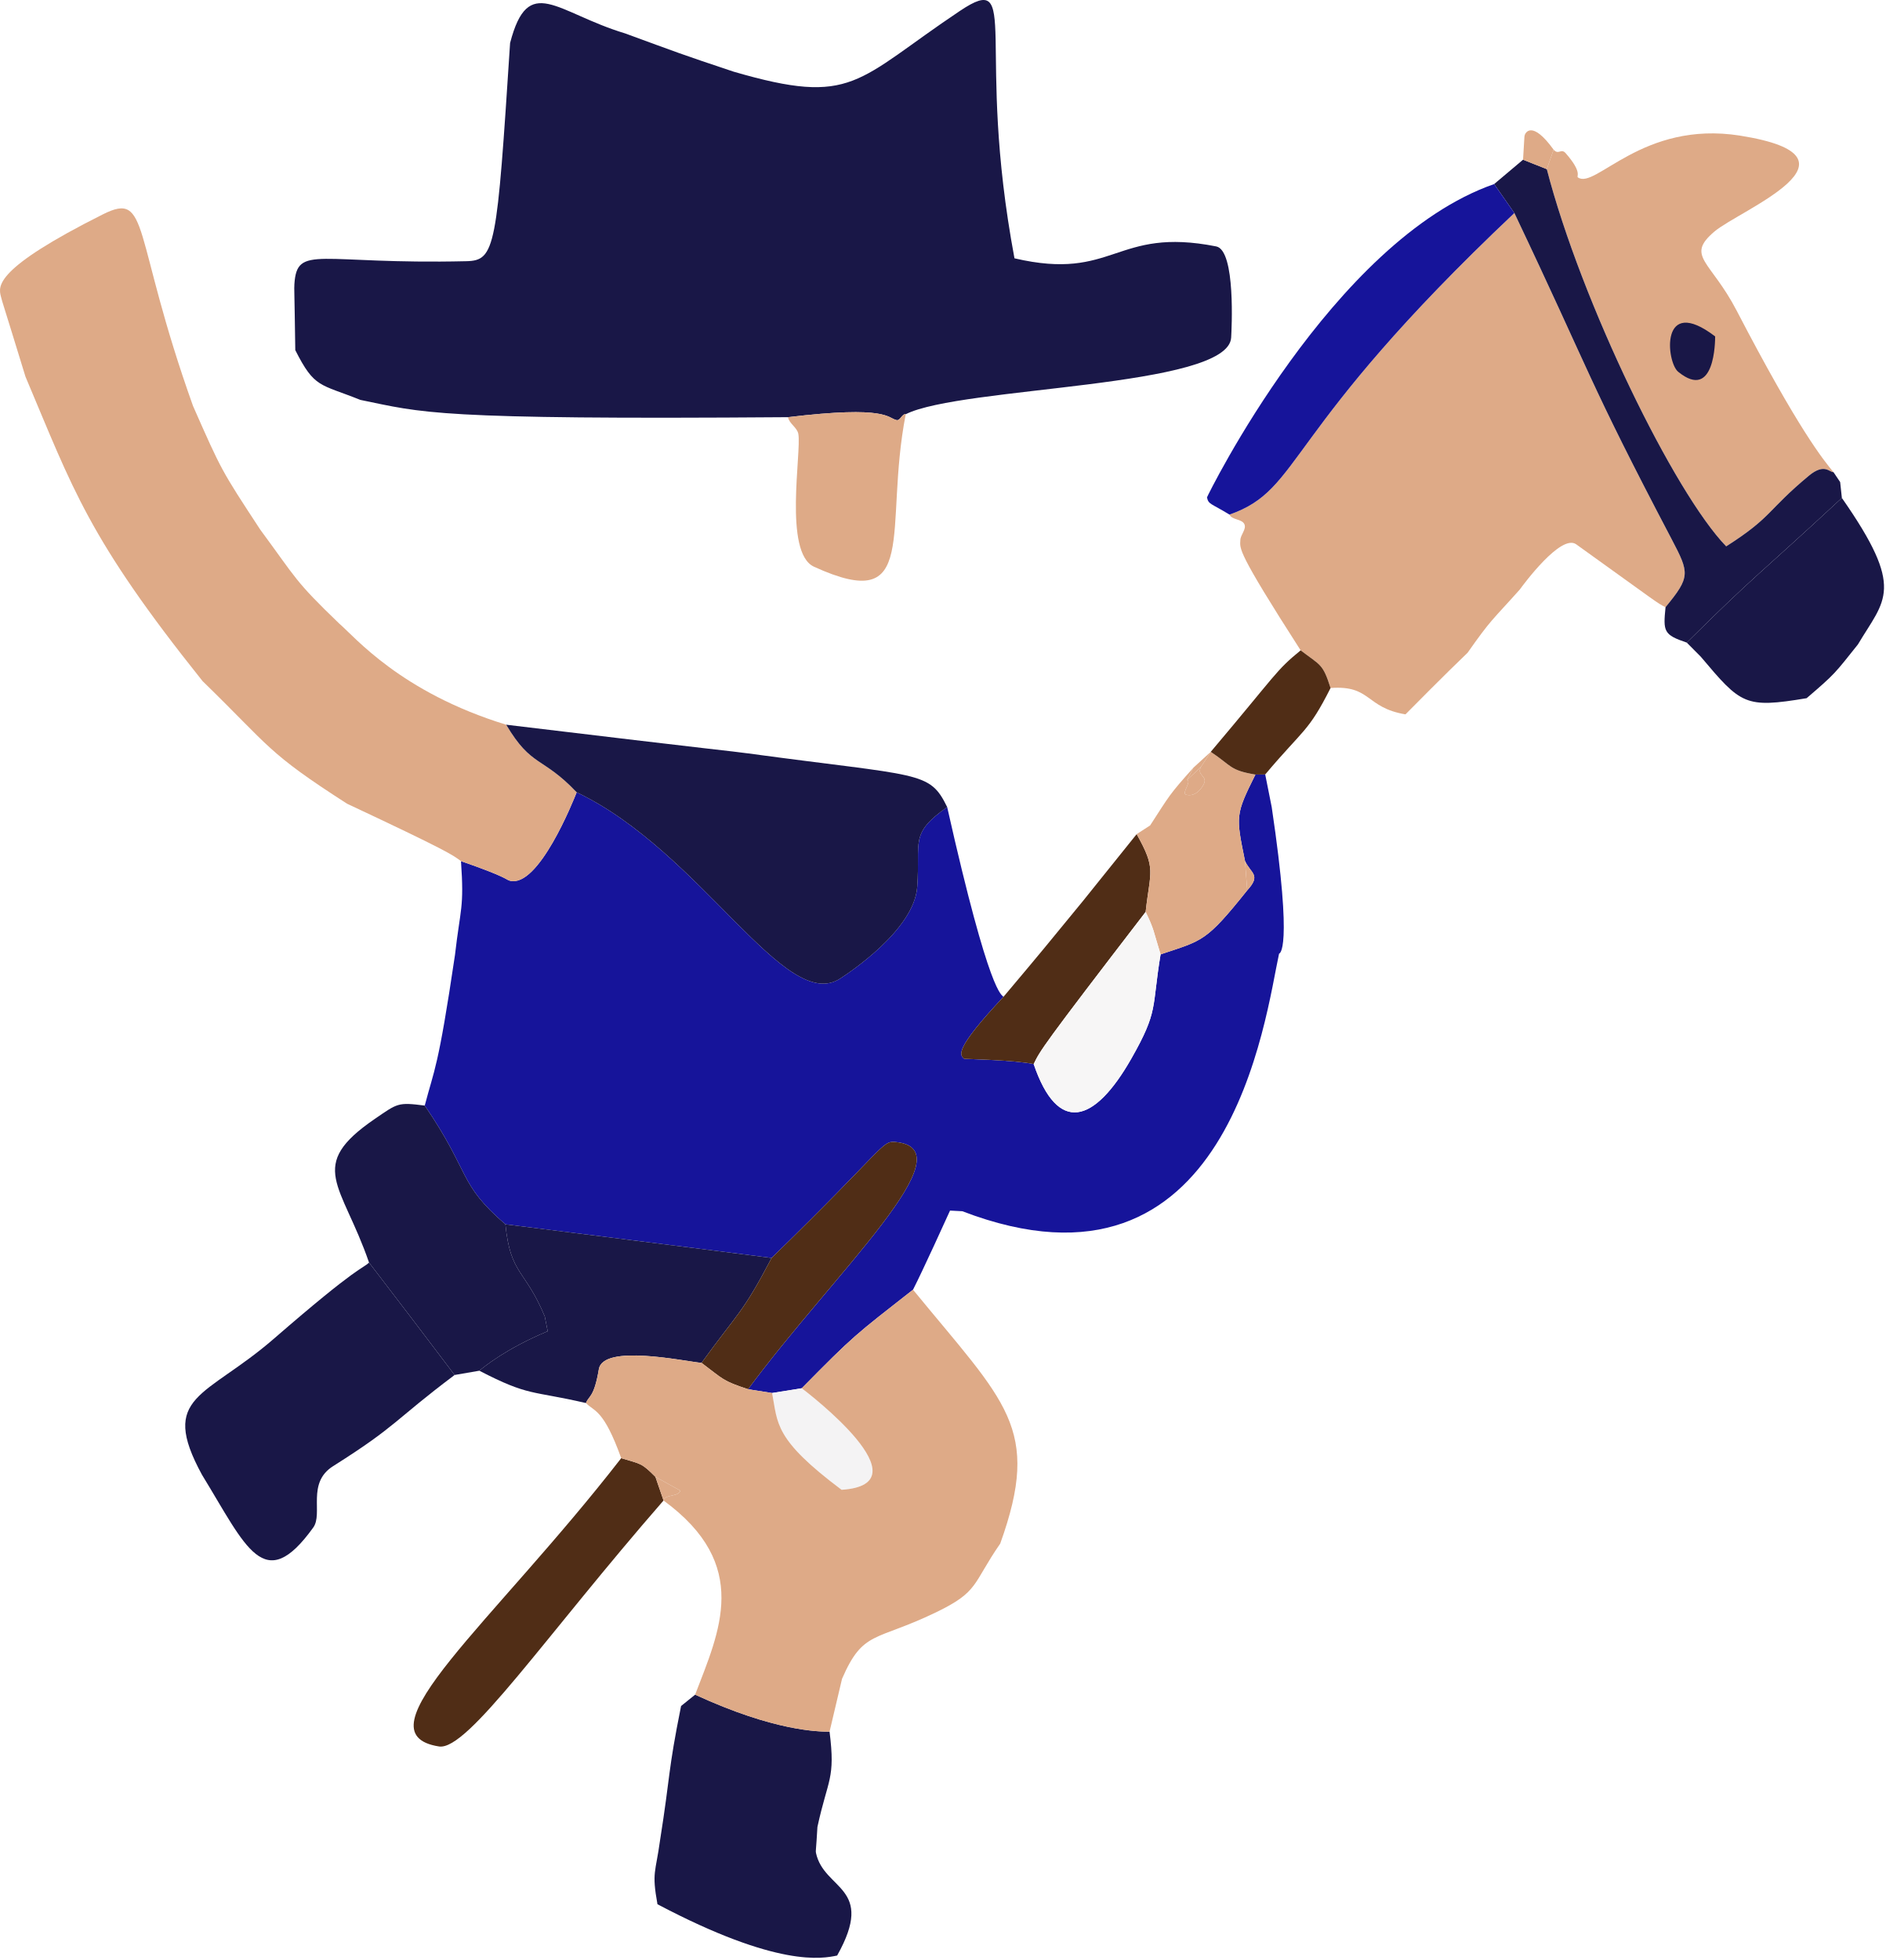
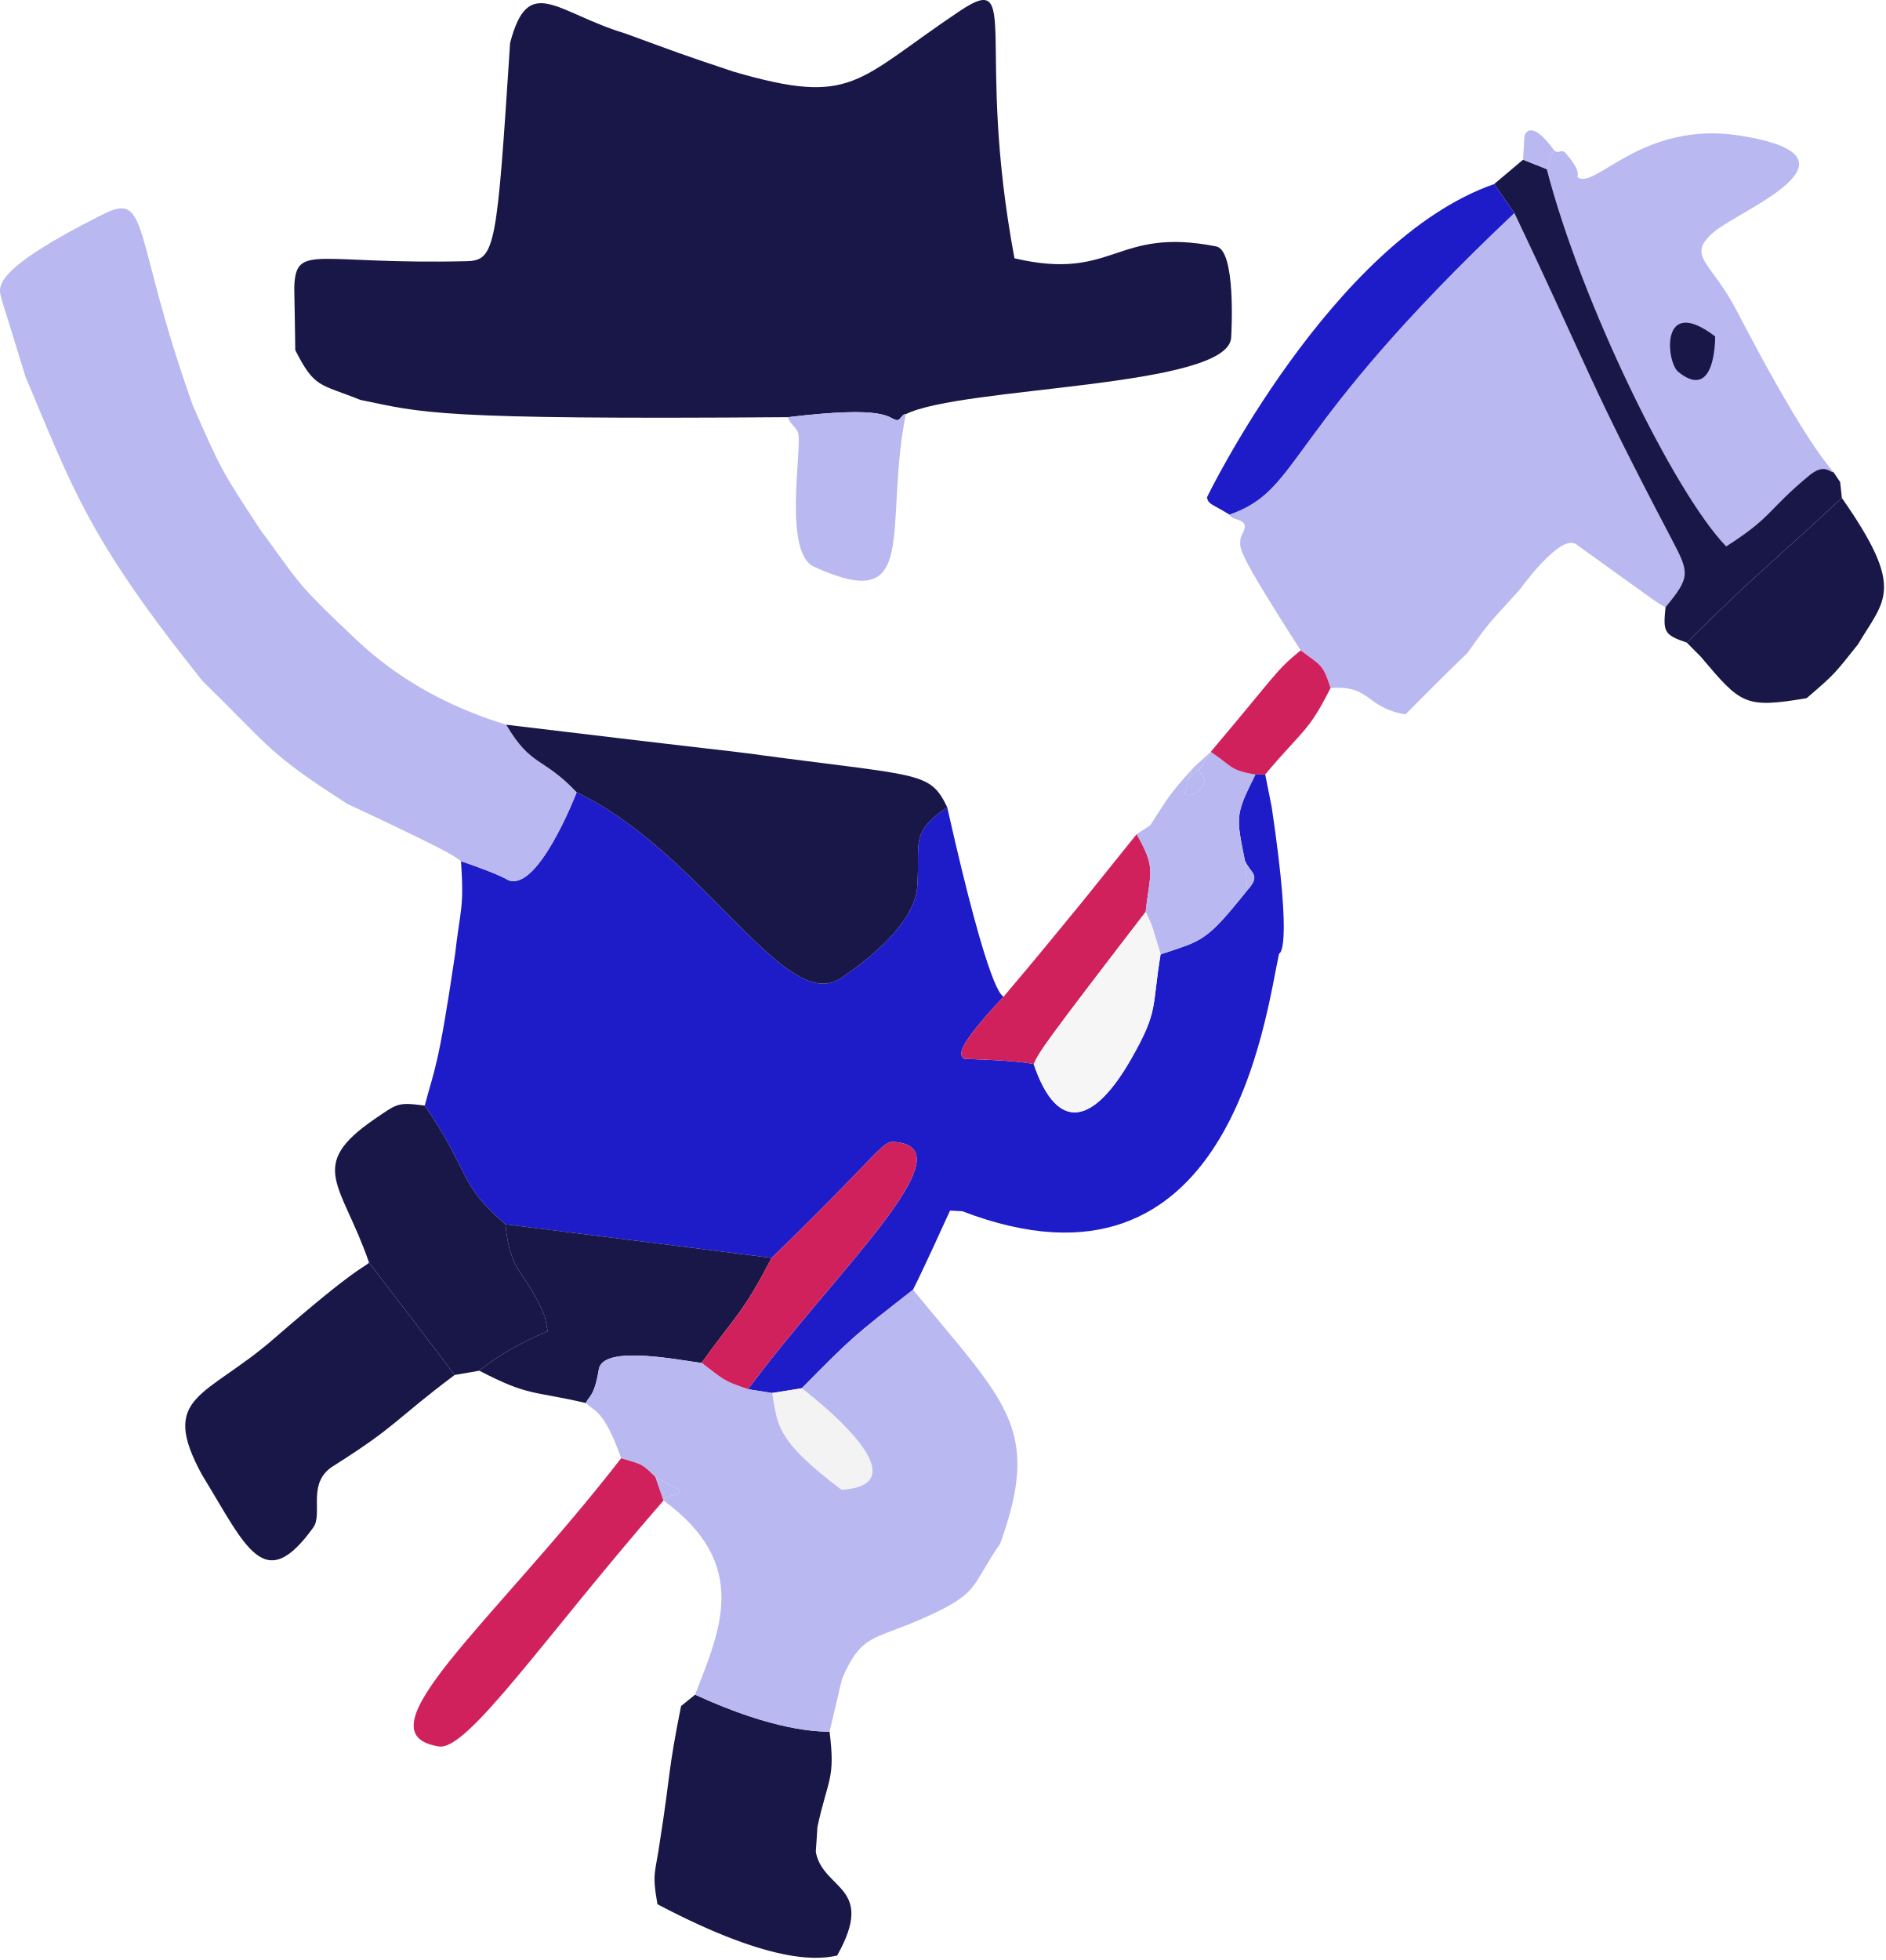
<svg xmlns="http://www.w3.org/2000/svg" width="100%" height="100%" viewBox="0 0 2242 2330" version="1.1" xml:space="preserve" style="fill-rule:evenodd;clip-rule:evenodd;stroke-linejoin:round;stroke-miterlimit:2;" id="svg1">
  <defs id="defs1" />
  <g id="layer1">
-     <g id="g8" style="fill:#16149a;fill-opacity:1">
-       <path id="path8" d="M1492.646,920.796l11.654,-0.142c2.567,12.917 5.133,25.833 7.717,38.763c25.975,174.458 8.787,173.996 8.754,174.267c-16.358,74.129 -57.867,428.375 -376.583,306.2c-4.879,-0.254 -9.758,-0.508 -14.638,-0.767c-3.429,7.558 -32.575,71.804 -44.008,94.046c-70.175,54.979 -69.667,53.704 -132.283,117.15c-11.75,1.883 -23.521,3.779 -35.271,5.662c-9.533,-1.5 -19.054,-2.996 -28.575,-4.496c102.354,-138.517 263.546,-286.075 174.887,-293.921c-16.042,-1.404 -12.104,6.808 -146.875,137.862c-45.333,-5.963 -291.196,-36.8 -316.517,-39.992c-56.733,-48.792 -40.675,-60.208 -95.896,-141.15c11.467,-44.008 15.692,-42.35 35.925,-178.925c6.475,-56.417 11.067,-55.25 7.158,-111.65c55.346,19.167 53.163,21.942 57.979,23.25c34.092,9.279 75.675,-95.275 79.567,-105.079c148.179,70.513 247.983,264.2 313.392,221.338c9.521,-6.233 87.829,-57.546 91.525,-108.892c3.921,-54.246 -9.55,-63.05 35.604,-94.892c51.075,227.125 65.087,222.517 66.908,225.596c-59.413,63.367 -52.013,69.329 -46.575,73.7c0.175,0.142 61.325,1.546 82.5,6.204c28.638,84.033 72.154,70.688 116.033,-6.312c32.688,-57.371 24.188,-59.813 34.858,-124.054c50.196,-16.904 53.529,-14.271 103.025,-76.154c16.983,-18.575 4.179,-19.946 -2.663,-34.983c-10.842,-53.417 -11.529,-54.646 12.392,-102.625l0.004,-0.004Z" style="fill:#16149a;fill-rule:nonzero;fill-opacity:1" />
+     <g id="g8" style="fill:#1e1cc8;fill-opacity:1">
+       <path id="path8" d="M1492.646,920.796l11.654,-0.142c2.567,12.917 5.133,25.833 7.717,38.763c25.975,174.458 8.787,173.996 8.754,174.267c-16.358,74.129 -57.867,428.375 -376.583,306.2c-4.879,-0.254 -9.758,-0.508 -14.638,-0.767c-3.429,7.558 -32.575,71.804 -44.008,94.046c-70.175,54.979 -69.667,53.704 -132.283,117.15c-11.75,1.883 -23.521,3.779 -35.271,5.662c-9.533,-1.5 -19.054,-2.996 -28.575,-4.496c102.354,-138.517 263.546,-286.075 174.887,-293.921c-16.042,-1.404 -12.104,6.808 -146.875,137.862c-45.333,-5.963 -291.196,-36.8 -316.517,-39.992c-56.733,-48.792 -40.675,-60.208 -95.896,-141.15c11.467,-44.008 15.692,-42.35 35.925,-178.925c6.475,-56.417 11.067,-55.25 7.158,-111.65c55.346,19.167 53.163,21.942 57.979,23.25c34.092,9.279 75.675,-95.275 79.567,-105.079c148.179,70.513 247.983,264.2 313.392,221.338c9.521,-6.233 87.829,-57.546 91.525,-108.892c3.921,-54.246 -9.55,-63.05 35.604,-94.892c51.075,227.125 65.087,222.517 66.908,225.596c-59.413,63.367 -52.013,69.329 -46.575,73.7c0.175,0.142 61.325,1.546 82.5,6.204c28.638,84.033 72.154,70.688 116.033,-6.312c32.688,-57.371 24.188,-59.813 34.858,-124.054c50.196,-16.904 53.529,-14.271 103.025,-76.154c16.983,-18.575 4.179,-19.946 -2.663,-34.983c-10.842,-53.417 -11.529,-54.646 12.392,-102.625l0.004,-0.004Z" style="fill:#1e1cc8;fill-rule:nonzero;fill-opacity:1" />
    </g>
    <g id="g9" style="fill:#191747;fill-opacity:1">
      <path id="path9" d="M743.338,39.746c64.896,23.758 63.542,23.646 128.775,45.412c142.921,41.633 145.008,10.875 269.175,-72.171c74.05,-49.525 17.587,41.329 64.883,294.083c119.112,27.842 119.4,-37.967 239.867,-14.129c23.425,4.642 18.258,99.579 17.779,108.35c-3.271,59.988 -320.713,57.929 -386.917,91.096c-4.192,-0.846 -6.588,7.863 -10.779,7.017c-11.146,-2.25 -9.646,-17.796 -129.254,-3.475c-423.592,3.175 -433.733,-5.342 -508.354,-20.521c-48.425,-19.471 -54.392,-13.617 -77.429,-59.188c-0.987,-72.55 -1.467,-72.104 -1.067,-78.354c3.108,-48.042 28.671,-23.262 204.5,-27.363c34.667,-0.812 36.162,-15.867 51.967,-259.383c21.75,-83.504 54.692,-36.163 136.858,-11.371l-0.004,-0.004Z" style="fill:#191747;fill-rule:nonzero;fill-opacity:1" />
    </g>
-     <g id="g12" style="fill:#deaa87;fill-opacity:1">
-       <path id="path12" d="M30.292,447.788c-27.092,-88.417 -27.363,-87.733 -29.258,-95.496c-2.983,-12.087 -8.021,-32.642 121.267,-97.475c56.271,-28.225 34.329,23.808 107.171,227.733c34.171,77.446 33.55,76.221 80.013,147.146c43.483,58.888 40.404,60.179 93.679,111.425c18.896,16.183 73.079,81.833 198.679,120.404c30.313,51.138 42.942,37.217 83.808,80.35c-3.892,9.808 -45.475,114.362 -79.567,105.079c-4.817,-1.308 -2.629,-4.083 -57.979,-23.25c-9.679,-7.333 -16.392,-12.421 -135.487,-68.279c-95.783,-61.533 -90.363,-66.554 -171.75,-145.725c-136.508,-170.696 -153.971,-228.146 -210.575,-361.912Z" style="fill:#deaa87;fill-rule:nonzero;fill-opacity:1" />
+     <g id="g12" style="fill:#b9b8f0;fill-opacity:1">
+       <path id="path12" d="M30.292,447.788c-27.092,-88.417 -27.363,-87.733 -29.258,-95.496c-2.983,-12.087 -8.021,-32.642 121.267,-97.475c56.271,-28.225 34.329,23.808 107.171,227.733c34.171,77.446 33.55,76.221 80.013,147.146c43.483,58.888 40.404,60.179 93.679,111.425c18.896,16.183 73.079,81.833 198.679,120.404c30.313,51.138 42.942,37.217 83.808,80.35c-3.892,9.808 -45.475,114.362 -79.567,105.079c-4.817,-1.308 -2.629,-4.083 -57.979,-23.25c-9.679,-7.333 -16.392,-12.421 -135.487,-68.279c-95.783,-61.533 -90.363,-66.554 -171.75,-145.725c-136.508,-170.696 -153.971,-228.146 -210.575,-361.912Z" style="fill:#b9b8f0;fill-rule:nonzero;fill-opacity:1" />
    </g>
-     <g id="g13" style="fill:#deaa87">
-       <path id="path13" d="M1800.538,253.238c92.562,194.821 86.408,196.225 187.054,387.858c21.129,40.229 22.371,44.646 -7.321,80.7c-9.996,-4.767 -9.487,-5.375 -106.179,-74.704c-18.129,-13.012 -63.062,48.204 -67.146,53.75c-33.104,37.075 -33.725,34.808 -62.013,75.104c-25.942,24.796 -68.025,67.354 -73.875,73.271c-47.933,-8.054 -40.55,-34.888 -89.071,-31.333c-9.296,-29.229 -11.833,-26.613 -35.558,-44.758c-76.283,-118.762 -72.2,-120.546 -71.692,-131.217c0.304,-6.408 7.383,-12.758 4.846,-18.654c-2.792,-6.492 -15.004,-5.021 -17.779,-11.513c87.446,-30.521 60.4,-95.671 338.729,-358.5l0.004,-0.004Z" style="fill:#deaa87;fill-rule:nonzero" />
+     <g id="g13" style="fill:#b9b8f0">
+       <path id="path13" d="M1800.538,253.238c92.562,194.821 86.408,196.225 187.054,387.858c21.129,40.229 22.371,44.646 -7.321,80.7c-9.996,-4.767 -9.487,-5.375 -106.179,-74.704c-18.129,-13.012 -63.062,48.204 -67.146,53.75c-33.104,37.075 -33.725,34.808 -62.013,75.104c-25.942,24.796 -68.025,67.354 -73.875,73.271c-47.933,-8.054 -40.55,-34.888 -89.071,-31.333c-9.296,-29.229 -11.833,-26.613 -35.558,-44.758c-76.283,-118.762 -72.2,-120.546 -71.692,-131.217c0.304,-6.408 7.383,-12.758 4.846,-18.654c-2.792,-6.492 -15.004,-5.021 -17.779,-11.513c87.446,-30.521 60.4,-95.671 338.729,-358.5l0.004,-0.004Z" style="fill:#b9b8f0;fill-rule:nonzero" />
    </g>
-     <g id="g21" style="fill:#deaa87;fill-opacity:1">
-       <path id="path21" d="M1839.075,201.067l8.1,-23.154c5.917,6.746 8.883,-2.071 14.367,4.192c20.504,23.425 12.392,27.233 14.479,28.75c20.65,14.942 76.65,-68.071 192.925,-49.604c160.283,25.467 -0.496,88.433 -30.6,114.042c-34.667,29.5 -4.433,34.458 26.483,93.967c73.892,142.171 103.679,178.192 115.096,192c-4.467,0.654 -10.492,-11.321 -29.308,4.337c-50.083,41.667 -43.15,48.808 -98.242,83.904c-61.342,-63.112 -172.146,-289.571 -213.3,-448.433Z" style="fill:#deaa87;fill-rule:nonzero;fill-opacity:1" />
+     <g id="g21" style="fill:#b9b8f0;fill-opacity:1">
+       <path id="path21" d="M1839.075,201.067l8.1,-23.154c5.917,6.746 8.883,-2.071 14.367,4.192c20.504,23.425 12.392,27.233 14.479,28.75c20.65,14.942 76.65,-68.071 192.925,-49.604c160.283,25.467 -0.496,88.433 -30.6,114.042c-34.667,29.5 -4.433,34.458 26.483,93.967c73.892,142.171 103.679,178.192 115.096,192c-4.467,0.654 -10.492,-11.321 -29.308,4.337c-50.083,41.667 -43.15,48.808 -98.242,83.904c-61.342,-63.112 -172.146,-289.571 -213.3,-448.433Z" style="fill:#b9b8f0;fill-rule:nonzero;fill-opacity:1" />
    </g>
    <g id="g23" style="fill:#191747;fill-opacity:1">
      <path id="path23" d="M601.838,861.525c264.296,31.796 264.104,30.917 287.017,34.029c206.208,27.954 216.013,20.379 237.317,63.879c-45.158,31.842 -31.683,40.646 -35.604,94.892c-3.7,51.346 -82.008,102.658 -91.525,108.892c-65.408,42.862 -165.212,-150.829 -313.392,-221.338c-40.867,-43.133 -53.496,-29.212 -83.808,-80.35l-0.004,-0.004Z" style="fill:#191747;fill-rule:nonzero;fill-opacity:1" />
    </g>
    <g id="g30" style="fill:#191747;fill-opacity:1">
      <path id="path30" d="M438.783,1500.921c51.183,66.988 50.5,65.775 101.746,133.621c-72.871,54.787 -67.942,60.112 -144.467,108.367c-31.825,20.075 -11.608,56.321 -23.617,72.983c-58.567,81.292 -79.633,23.2 -132.3,-62.729c-51.633,-94.7 4.275,-91.242 85.692,-161.896c101.062,-87.717 104.521,-82.404 112.942,-90.346l0.004,0Z" style="fill:#191747;fill-rule:nonzero;fill-opacity:1" />
    </g>
    <g id="g31" style="fill:#191747;fill-opacity:1">
      <path id="path31" d="M826.479,2014.588c94.604,43.596 146.571,43.896 159.837,43.979c7.142,56.846 -1.929,55.521 -14.417,113.246c-1.625,28.496 -2.263,28.35 -1.754,30.775c9.487,44.808 71.45,39.704 25.208,122.096c-17.396,3.621 -70.4,14.671 -213.654,-60.975c-6.937,-38.458 -2.233,-37.171 3.029,-75.675c12.758,-80.621 9.025,-80.238 25.05,-159.979c5.567,-4.479 11.129,-8.979 16.696,-13.458l0.004,-0.008Z" style="fill:#191747;fill-rule:nonzero;fill-opacity:1" />
    </g>
    <g id="g34" style="fill:#191747;fill-opacity:1">
      <path id="path34" d="M505.017,1314.279c55.221,80.938 39.163,92.354 95.896,141.15c5.963,60.4 23.392,53.129 46.817,109.562l3.446,17.554c-49.321,20.571 -75.487,42.146 -81.275,46.929c-9.792,1.692 -19.579,3.379 -29.371,5.071c-51.25,-67.846 -50.562,-66.637 -101.746,-133.621c-32.383,-94.062 -75.133,-114.729 6.904,-170.837c27.171,-18.608 27.221,-19.917 59.333,-15.8l-0.004,-0.008Z" style="fill:#191747;fill-rule:nonzero;fill-opacity:1" />
    </g>
    <g id="g35" style="fill:#191747;fill-opacity:1">
      <path id="path35" d="M600.913,1455.429c25.321,3.188 271.183,34.029 316.517,39.992c-35.271,67.146 -39.129,63.592 -83.346,124.742c-21.225,-2.042 -117.025,-22.771 -122.096,7.604c-5.675,33.867 -11.958,31.317 -15.325,40.133c-65.375,-15.163 -67.208,-7.621 -126.767,-38.429c5.788,-4.783 31.954,-26.358 81.275,-46.929c-1.15,-5.85 -2.296,-11.704 -3.446,-17.554c-23.425,-56.429 -40.854,-49.158 -46.817,-109.562l0.004,0.004Z" style="fill:#191747;fill-rule:nonzero;fill-opacity:1" />
    </g>
    <g id="g38" style="fill:#191747;fill-opacity:1">
      <path id="path38" d="M1810.854,189.854l28.225,11.208c41.154,158.863 151.958,385.321 213.3,448.433c55.092,-35.096 48.154,-42.238 98.242,-83.904c18.817,-15.658 24.842,-3.683 29.308,-4.337l7.958,11.817l2.025,18.846c-100.025,92.883 -101.379,89.646 -184.392,171.987c-27.617,-9.296 -28.158,-13.188 -25.242,-42.113c29.692,-36.054 28.446,-40.471 7.321,-80.7c-100.646,-191.633 -94.492,-193.033 -187.054,-387.858c-8.021,-11.479 -16.042,-22.946 -24.046,-34.425c34.362,-28.942 34.267,-28.846 34.362,-28.958l-0.008,0.004Z" style="fill:#191747;fill-rule:nonzero;fill-opacity:1" />
    </g>
-     <g id="g39" style="fill:#16149a;fill-opacity:1">
-       <path id="path39" d="M1776.492,218.813c8.004,11.479 16.025,22.946 24.046,34.425c-278.329,262.829 -251.283,327.983 -338.729,358.5c-22.308,-13.65 -24.954,-11.929 -26.742,-20.475c-0.129,-0.592 149.075,-305.433 341.425,-372.454l0,0.004Z" style="fill:#16149a;fill-rule:nonzero;fill-opacity:1" />
+     <g id="g39" style="fill:#1e1cc8;fill-opacity:1">
+       <path id="path39" d="M1776.492,218.813c8.004,11.479 16.025,22.946 24.046,34.425c-278.329,262.829 -251.283,327.983 -338.729,358.5c-22.308,-13.65 -24.954,-11.929 -26.742,-20.475c-0.129,-0.592 149.075,-305.433 341.425,-372.454l0,0.004Z" style="fill:#1e1cc8;fill-rule:nonzero;fill-opacity:1" />
    </g>
    <g id="g40" style="fill:#191747;fill-opacity:1">
      <path id="path40" d="M2189.908,591.921c76.171,109.083 51.058,120.292 19.088,174.171c-27.696,34.683 -26.675,34.521 -60.992,63.908c-73.492,12.279 -77.892,7.525 -125.746,-49.225l-16.742,-16.871c83.012,-82.342 84.367,-79.104 184.392,-171.988l0,0.004Z" style="fill:#191747;fill-rule:nonzero;fill-opacity:1" />
    </g>
-     <g id="g53" style="fill:#502d16">
-       <path id="path53" d="M738.604,1733.438c23.917,7.208 23.95,5.483 40.675,22.213c3.221,9.375 6.442,18.75 9.646,28.113c-140.717,161.4 -232.771,297.75 -266.958,292.392c-98.638,-15.45 63.637,-145.742 216.633,-342.717l0.004,-0Z" style="fill:#502d16;fill-rule:nonzero" />
+     <g id="g53" style="fill:#d1215d">
+       <path id="path53" d="M738.604,1733.438c23.917,7.208 23.95,5.483 40.675,22.213c3.221,9.375 6.442,18.75 9.646,28.113c-140.717,161.4 -232.771,297.75 -266.958,292.392c-98.638,-15.45 63.637,-145.742 216.633,-342.717l0.004,-0Z" style="fill:#d1215d;fill-rule:nonzero" />
    </g>
-     <g id="g65" style="fill:#502d16">
-       <path id="path65" d="M917.429,1495.421c134.771,-131.054 130.833,-139.267 146.875,-137.862c88.658,7.846 -72.538,155.404 -174.888,293.921c-30.871,-10.238 -28.783,-11.479 -55.329,-31.317c44.217,-61.15 48.075,-57.596 83.346,-124.742l-0.004,0Z" style="fill:#502d16;fill-rule:nonzero" />
+     <g id="g65" style="fill:#d1215d">
+       <path id="path65" d="M917.429,1495.421c134.771,-131.054 130.833,-139.267 146.875,-137.862c88.658,7.846 -72.538,155.404 -174.888,293.921c-30.871,-10.238 -28.783,-11.479 -55.329,-31.317c44.217,-61.15 48.075,-57.596 83.346,-124.742l-0.004,0Z" style="fill:#d1215d;fill-rule:nonzero" />
    </g>
-     <g id="g68" style="fill:#deaa87;fill-opacity:1">
-       <path id="path68" d="M936.867,495.929c119.608,-14.321 118.108,1.229 129.254,3.475c4.192,0.846 6.588,-7.863 10.779,-7.017c-26.804,137.162 17.988,239.454 -109.083,181.317c-36.517,-16.696 -14.621,-136.508 -18.642,-157.954c-1.433,-7.637 -10.875,-12.183 -12.308,-19.821Z" style="fill:#deaa87;fill-rule:nonzero;fill-opacity:1" />
+     <g id="g68" style="fill:#b9b8f0;fill-opacity:1">
+       <path id="path68" d="M936.867,495.929c119.608,-14.321 118.108,1.229 129.254,3.475c4.192,0.846 6.588,-7.863 10.779,-7.017c-26.804,137.162 17.988,239.454 -109.083,181.317c-36.517,-16.696 -14.621,-136.508 -18.642,-157.954c-1.433,-7.637 -10.875,-12.183 -12.308,-19.821Z" style="fill:#b9b8f0;fill-rule:nonzero;fill-opacity:1" />
    </g>
-     <g id="g70" style="fill:#502d16">
-       <path id="path70" d="M1351.45,991.608c23.583,41.954 16.088,43.163 10.7,92.438c-123.242,160.346 -125.329,164.7 -133.146,180.883c-21.175,-4.654 -82.325,-6.058 -82.5,-6.204c-5.438,-4.371 -12.838,-10.333 46.575,-73.7c48.154,-57.133 47.15,-56.237 94.604,-114.042c21.254,-26.471 42.512,-52.921 63.767,-79.375Z" style="fill:#502d16;fill-rule:nonzero" />
+     <g id="g70" style="fill:#d1215d">
+       <path id="path70" d="M1351.45,991.608c23.583,41.954 16.088,43.163 10.7,92.438c-123.242,160.346 -125.329,164.7 -133.146,180.883c-21.175,-4.654 -82.325,-6.058 -82.5,-6.204c-5.438,-4.371 -12.838,-10.333 46.575,-73.7c48.154,-57.133 47.15,-56.237 94.604,-114.042c21.254,-26.471 42.512,-52.921 63.767,-79.375Z" style="fill:#d1215d;fill-rule:nonzero" />
    </g>
-     <g id="g71" style="fill:#deaa87;fill-opacity:1">
-       <path id="path71" d="M1439.533,893.767c25.433,16.888 22.196,21.862 53.112,27.029c-23.917,47.979 -23.233,49.208 -12.392,102.625c0.892,11.654 1.771,23.312 2.663,34.983c-49.496,61.883 -52.829,59.254 -103.025,76.154c-9.058,-29.246 -7.35,-28.925 -17.746,-50.517c5.388,-49.271 12.883,-50.483 -10.7,-92.438l16.025,-10.362c23.408,-36.083 22.1,-35.862 51.442,-68.629l-7.508,14.654c5.629,1.546 -6.871,15.912 -1.242,17.458c12.533,3.429 19.946,-10.379 20.858,-12.088c5.692,-10.604 -8.817,-10.333 -3.029,-21.096l11.546,-17.779l-0.004,0.004Z" style="fill:#deaa87;fill-rule:nonzero;fill-opacity:1" />
+     <g id="g71" style="fill:#b9b8f0;fill-opacity:1">
+       <path id="path71" d="M1439.533,893.767c25.433,16.888 22.196,21.862 53.112,27.029c-23.917,47.979 -23.233,49.208 -12.392,102.625c0.892,11.654 1.771,23.312 2.663,34.983c-49.496,61.883 -52.829,59.254 -103.025,76.154c-9.058,-29.246 -7.35,-28.925 -17.746,-50.517c5.388,-49.271 12.883,-50.483 -10.7,-92.438l16.025,-10.362c23.408,-36.083 22.1,-35.862 51.442,-68.629l-7.508,14.654c5.629,1.546 -6.871,15.912 -1.242,17.458c12.533,3.429 19.946,-10.379 20.858,-12.088c5.692,-10.604 -8.817,-10.333 -3.029,-21.096l11.546,-17.779l-0.004,0.004Z" style="fill:#b9b8f0;fill-rule:nonzero;fill-opacity:1" />
    </g>
    <g id="g74">
      <path id="path74" d="M1362.15,1084.042c10.396,21.592 8.692,21.271 17.746,50.517c-10.667,64.246 -2.167,66.683 -34.858,124.054c-43.883,77 -87.396,90.346 -116.033,6.312c7.812,-16.183 9.904,-20.537 133.146,-180.883Z" style="fill:#f7f6f6;fill-rule:nonzero;" />
    </g>
-     <g id="g77" style="fill:#502d16">
-       <path id="path77" d="M1546.429,773.125c23.725,18.146 26.263,15.529 35.558,44.758c-26.708,52.938 -31.875,48.317 -77.688,102.767l-11.654,0.142c-30.917,-5.167 -27.683,-10.142 -53.112,-27.029c79.442,-93.933 76.762,-96.008 106.9,-120.642l-0.004,0.004Z" style="fill:#502d16;fill-rule:nonzero" />
+     <g id="g77" style="fill:#d1215d">
+       <path id="path77" d="M1546.429,773.125c23.725,18.146 26.263,15.529 35.558,44.758c-26.708,52.938 -31.875,48.317 -77.688,102.767l-11.654,0.142c-30.917,-5.167 -27.683,-10.142 -53.112,-27.029c79.442,-93.933 76.762,-96.008 106.9,-120.642l-0.004,0.004Z" style="fill:#d1215d;fill-rule:nonzero" />
    </g>
    <g id="g78">
      <path id="path78" d="M953.263,1650.312c8.246,6.3 149.171,114.088 47.358,120.721c-80.7,-60.496 -75.662,-78.788 -82.629,-115.062c11.75,-1.883 23.521,-3.779 35.271,-5.663l-0,0.004Z" style="fill:#f4f3f4;fill-rule:nonzero;" />
    </g>
    <g id="g80" style="fill:#191747;fill-opacity:1">
      <path id="path80" d="M2039.254,399.921c0,4.863 -0.142,77.717 -43.946,42.05c-14.192,-11.563 -22.021,-92.371 43.946,-42.05Z" style="fill:#191747;fill-rule:nonzero;fill-opacity:1" />
    </g>
-     <g id="g81" style="fill:#deaa87;fill-opacity:1">
-       <path id="path81" d="M1810.854,189.854c1.704,-26.567 1.421,-26.437 1.85,-28.7c0.575,-3.012 8.5,-19.183 34.475,16.758l-8.1,23.154l-28.225,-11.208l0,-0.004Z" style="fill:#deaa87;fill-rule:nonzero;fill-opacity:1" />
+     <g id="g81" style="fill:#b9b8f0;fill-opacity:1">
+       <path id="path81" d="M1810.854,189.854c1.704,-26.567 1.421,-26.437 1.85,-28.7c0.575,-3.012 8.5,-19.183 34.475,16.758l-8.1,23.154l-28.225,-11.208l0,-0.004Z" style="fill:#b9b8f0;fill-rule:nonzero;fill-opacity:1" />
    </g>
    <g id="g1">
-       <g id="g14" style="fill:#deaa87;fill-opacity:1">
-         <path id="path14" d="M1085.546,1533.163c110.358,134.817 153.221,163.904 103.692,301.817c-33.437,48.283 -24.842,56.908 -76.667,81.879c-72.171,34.792 -86.2,20.825 -111.425,78.883c-4.942,20.954 -9.888,41.888 -14.829,62.825c-13.267,-0.079 -65.233,-0.383 -159.837,-43.979c28.637,-74.992 67.337,-154.158 -37.55,-230.825c1.337,-7.592 18.546,-4.225 19.883,-11.817c0,0 -27.171,-14.987 -29.529,-16.296c-16.725,-16.725 -16.758,-15.004 -40.675,-22.213c-21.113,-58.696 -31.842,-55.058 -41.938,-65.537c3.362,-8.817 9.646,-6.267 15.325,-40.133c5.071,-30.375 100.871,-9.646 122.096,-7.604c26.55,19.838 24.458,21.079 55.329,31.317c9.521,1.5 19.037,2.996 28.575,4.496c6.967,36.275 1.929,54.567 82.629,115.063c101.812,-6.633 -39.113,-114.425 -47.358,-120.721c62.617,-63.446 62.108,-62.171 132.283,-117.15l-0.004,-0.004Z" style="fill:#deaa87;fill-rule:nonzero;fill-opacity:1" />
+       <g id="g14" style="fill:#b9b8f0;fill-opacity:1">
+         <path id="path14" d="M1085.546,1533.163c110.358,134.817 153.221,163.904 103.692,301.817c-33.437,48.283 -24.842,56.908 -76.667,81.879c-72.171,34.792 -86.2,20.825 -111.425,78.883c-4.942,20.954 -9.888,41.888 -14.829,62.825c-13.267,-0.079 -65.233,-0.383 -159.837,-43.979c28.637,-74.992 67.337,-154.158 -37.55,-230.825c1.337,-7.592 18.546,-4.225 19.883,-11.817c0,0 -27.171,-14.987 -29.529,-16.296c-16.725,-16.725 -16.758,-15.004 -40.675,-22.213c-21.113,-58.696 -31.842,-55.058 -41.938,-65.537c3.362,-8.817 9.646,-6.267 15.325,-40.133c5.071,-30.375 100.871,-9.646 122.096,-7.604c26.55,19.838 24.458,21.079 55.329,31.317c9.521,1.5 19.037,2.996 28.575,4.496c6.967,36.275 1.929,54.567 82.629,115.063c101.812,-6.633 -39.113,-114.425 -47.358,-120.721c62.617,-63.446 62.108,-62.171 132.283,-117.15l-0.004,-0.004Z" style="fill:#b9b8f0;fill-rule:nonzero;fill-opacity:1" />
      </g>
-       <g id="g84" style="fill:#deaa87;fill-opacity:1">
-         <path id="path84" d="M779.279,1755.65c2.358,1.308 29.529,16.296 29.529,16.296c-1.337,7.592 -18.546,4.225 -19.883,11.817c-3.204,-9.358 -6.425,-18.738 -9.646,-28.113Z" style="fill:#deaa87;fill-rule:nonzero;fill-opacity:1" />
+       <g id="g84" style="fill:#b9b8f0;fill-opacity:1">
+         <path id="path84" d="M779.279,1755.65c2.358,1.308 29.529,16.296 29.529,16.296c-1.337,7.592 -18.546,4.225 -19.883,11.817c-3.204,-9.358 -6.425,-18.738 -9.646,-28.113Z" style="fill:#b9b8f0;fill-rule:nonzero;fill-opacity:1" />
      </g>
    </g>
-     <g id="g86" style="fill:#deaa87;fill-opacity:1">
-       <path id="path86" d="M1427.987,911.546c-5.787,10.762 8.721,10.492 3.029,21.096c-0.908,1.704 -8.325,15.517 -20.858,12.087c-5.629,-1.546 6.871,-15.912 1.242,-17.458l16.583,-15.721l0.004,-0.004Z" style="fill:#deaa87;fill-rule:nonzero;fill-opacity:1" />
+     <g id="g86" style="fill:#b9b8f0;fill-opacity:1">
+       <path id="path86" d="M1427.987,911.546c-5.787,10.762 8.721,10.492 3.029,21.096c-0.908,1.704 -8.325,15.517 -20.858,12.087c-5.629,-1.546 6.871,-15.912 1.242,-17.458l16.583,-15.721l0.004,-0.004Z" style="fill:#b9b8f0;fill-rule:nonzero;fill-opacity:1" />
    </g>
-     <g id="g87" style="fill:#deaa87;fill-opacity:1">
-       <path id="path87" d="M1480.258,1023.417c6.842,15.038 19.646,16.408 2.663,34.983c-0.892,-11.671 -1.771,-23.329 -2.663,-34.983Z" style="fill:#deaa87;fill-rule:nonzero;fill-opacity:1" />
+     <g id="g87" style="fill:#b9b8f0;fill-opacity:1">
+       <path id="path87" d="M1480.258,1023.417c6.842,15.038 19.646,16.408 2.663,34.983c-0.892,-11.671 -1.771,-23.329 -2.663,-34.983Z" style="fill:#b9b8f0;fill-rule:nonzero;fill-opacity:1" />
    </g>
-     <g id="g88" style="fill:#deaa87;fill-opacity:1">
-       <path id="path88" d="M1439.533,893.767l-11.546,17.779l-16.583,15.721l7.508,-14.654c6.871,-6.283 13.746,-12.567 20.617,-18.846l0.004,0Z" style="fill:#deaa87;fill-rule:nonzero;fill-opacity:1" />
+     <g id="g88" style="fill:#b9b8f0;fill-opacity:1">
+       <path id="path88" d="M1439.533,893.767l-11.546,17.779l-16.583,15.721l7.508,-14.654c6.871,-6.283 13.746,-12.567 20.617,-18.846l0.004,0Z" style="fill:#b9b8f0;fill-rule:nonzero;fill-opacity:1" />
    </g>
  </g>
</svg>
